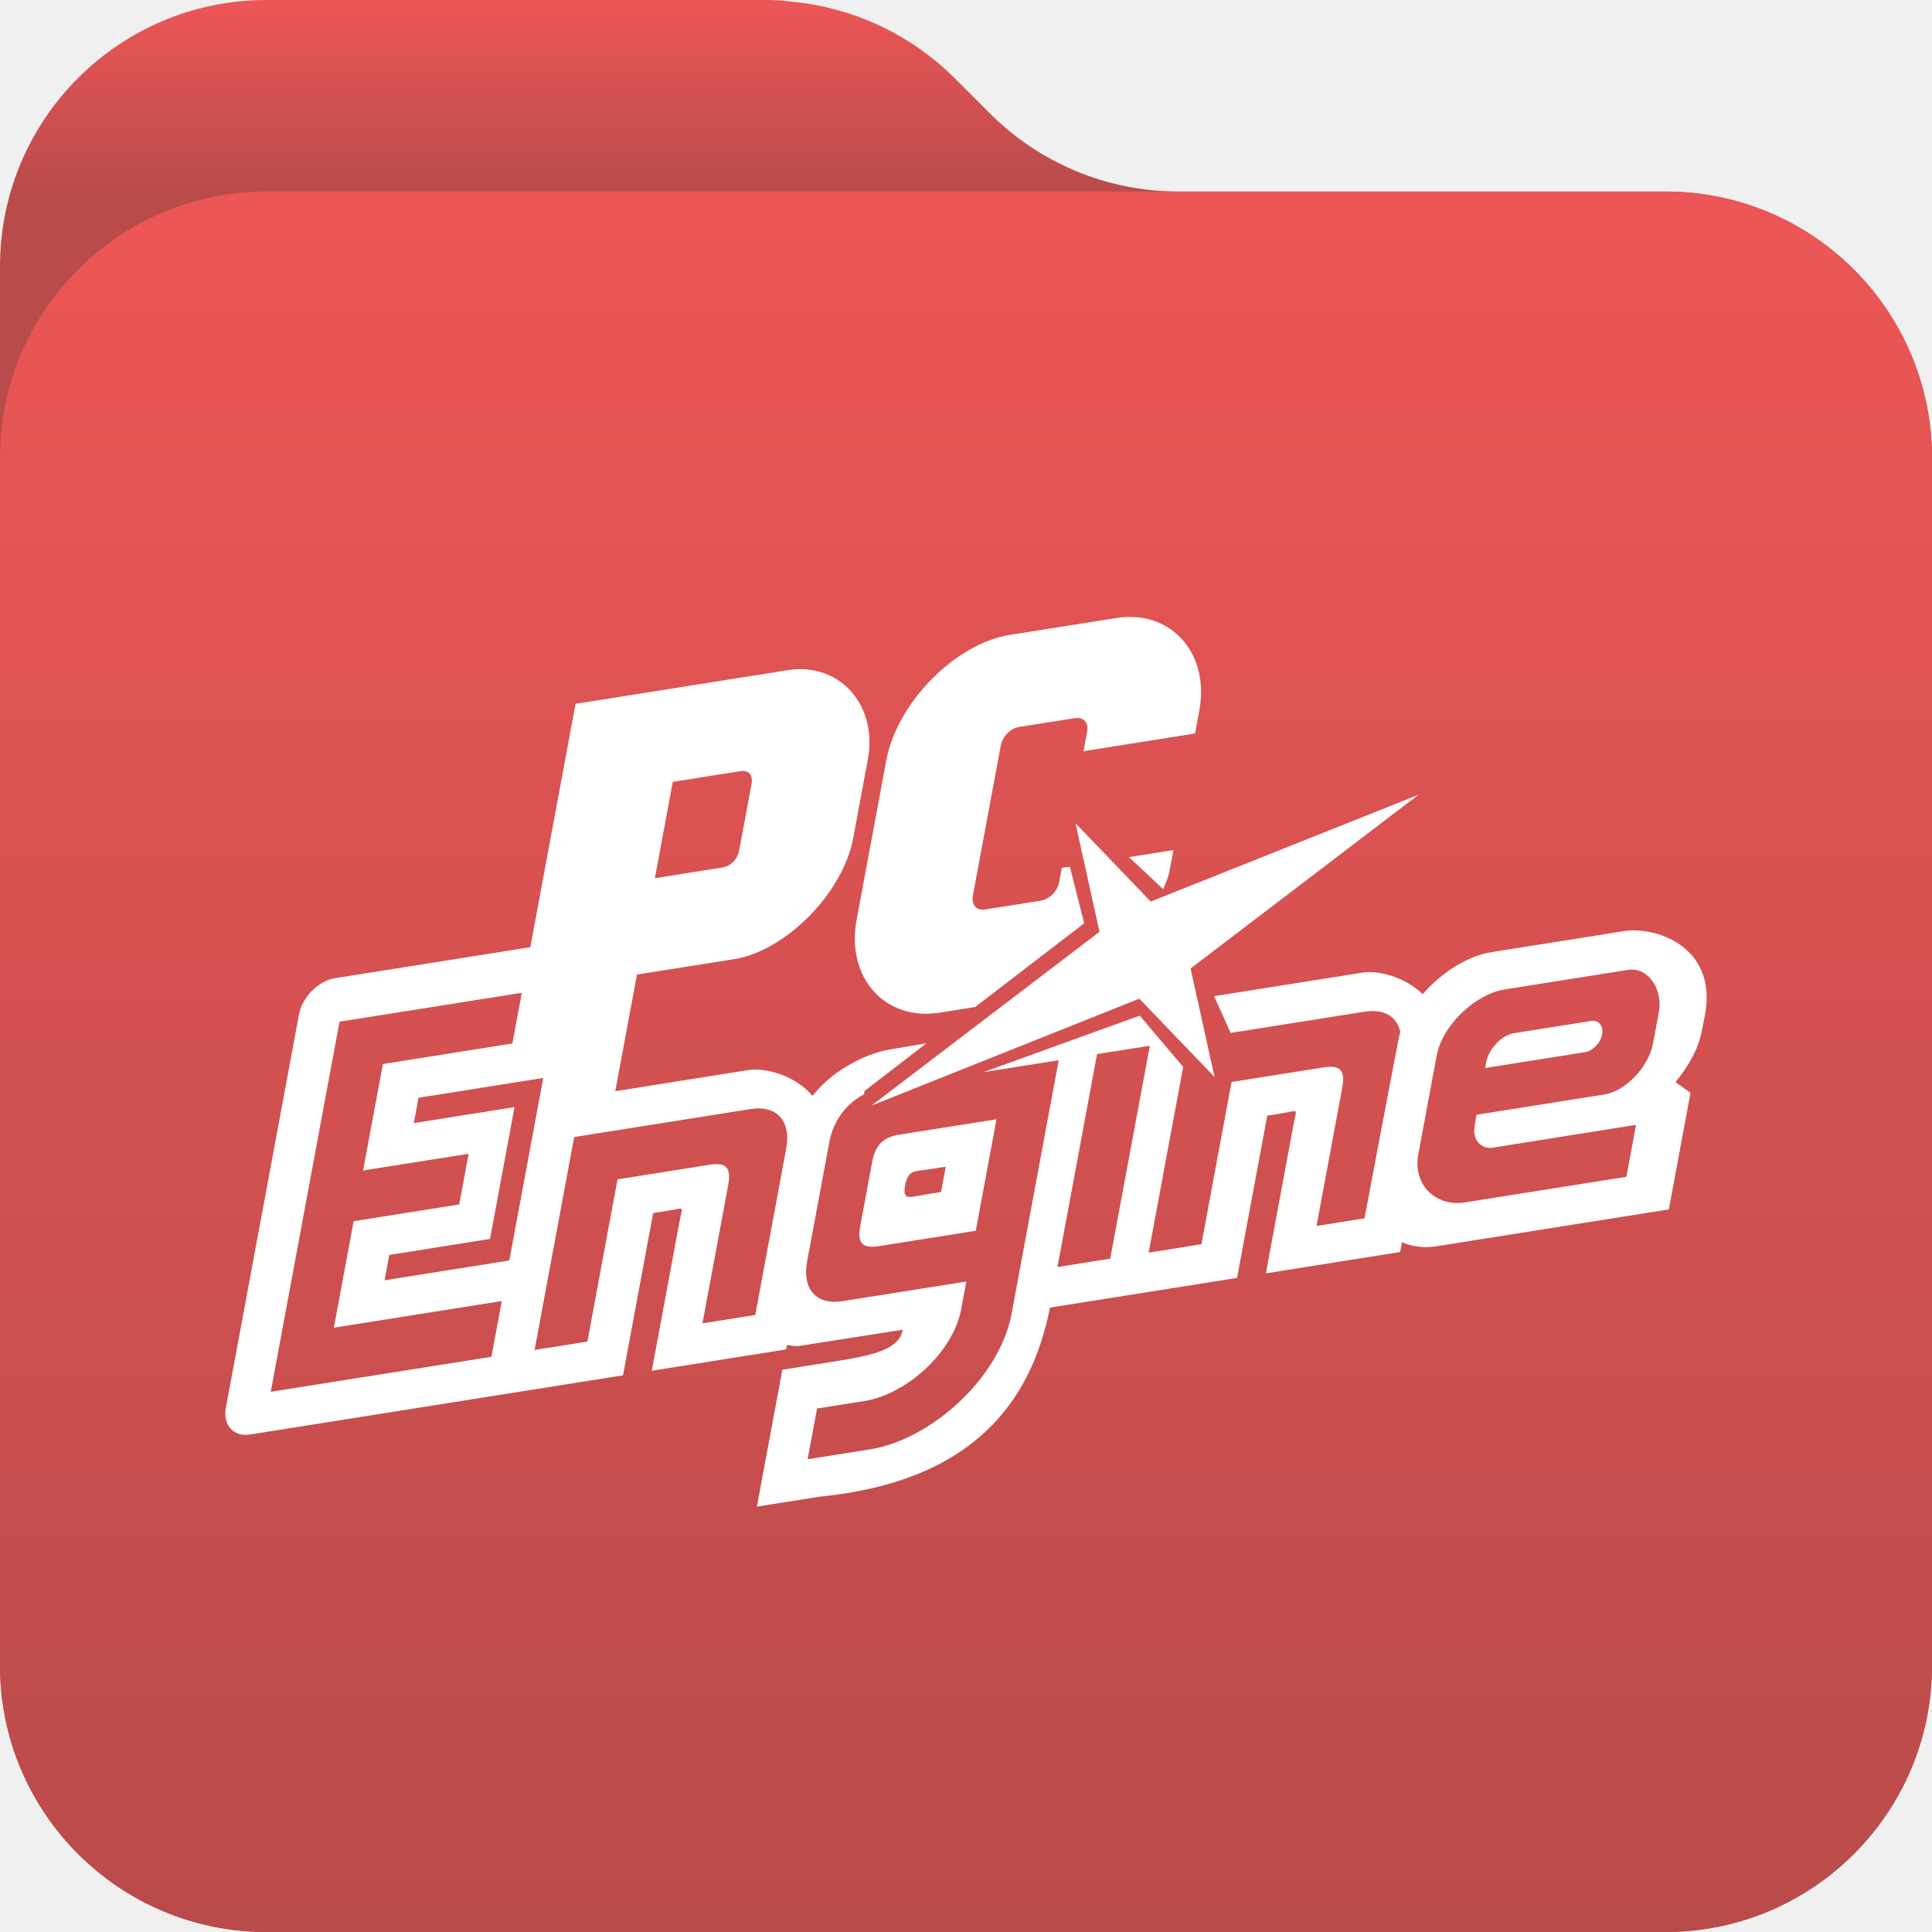
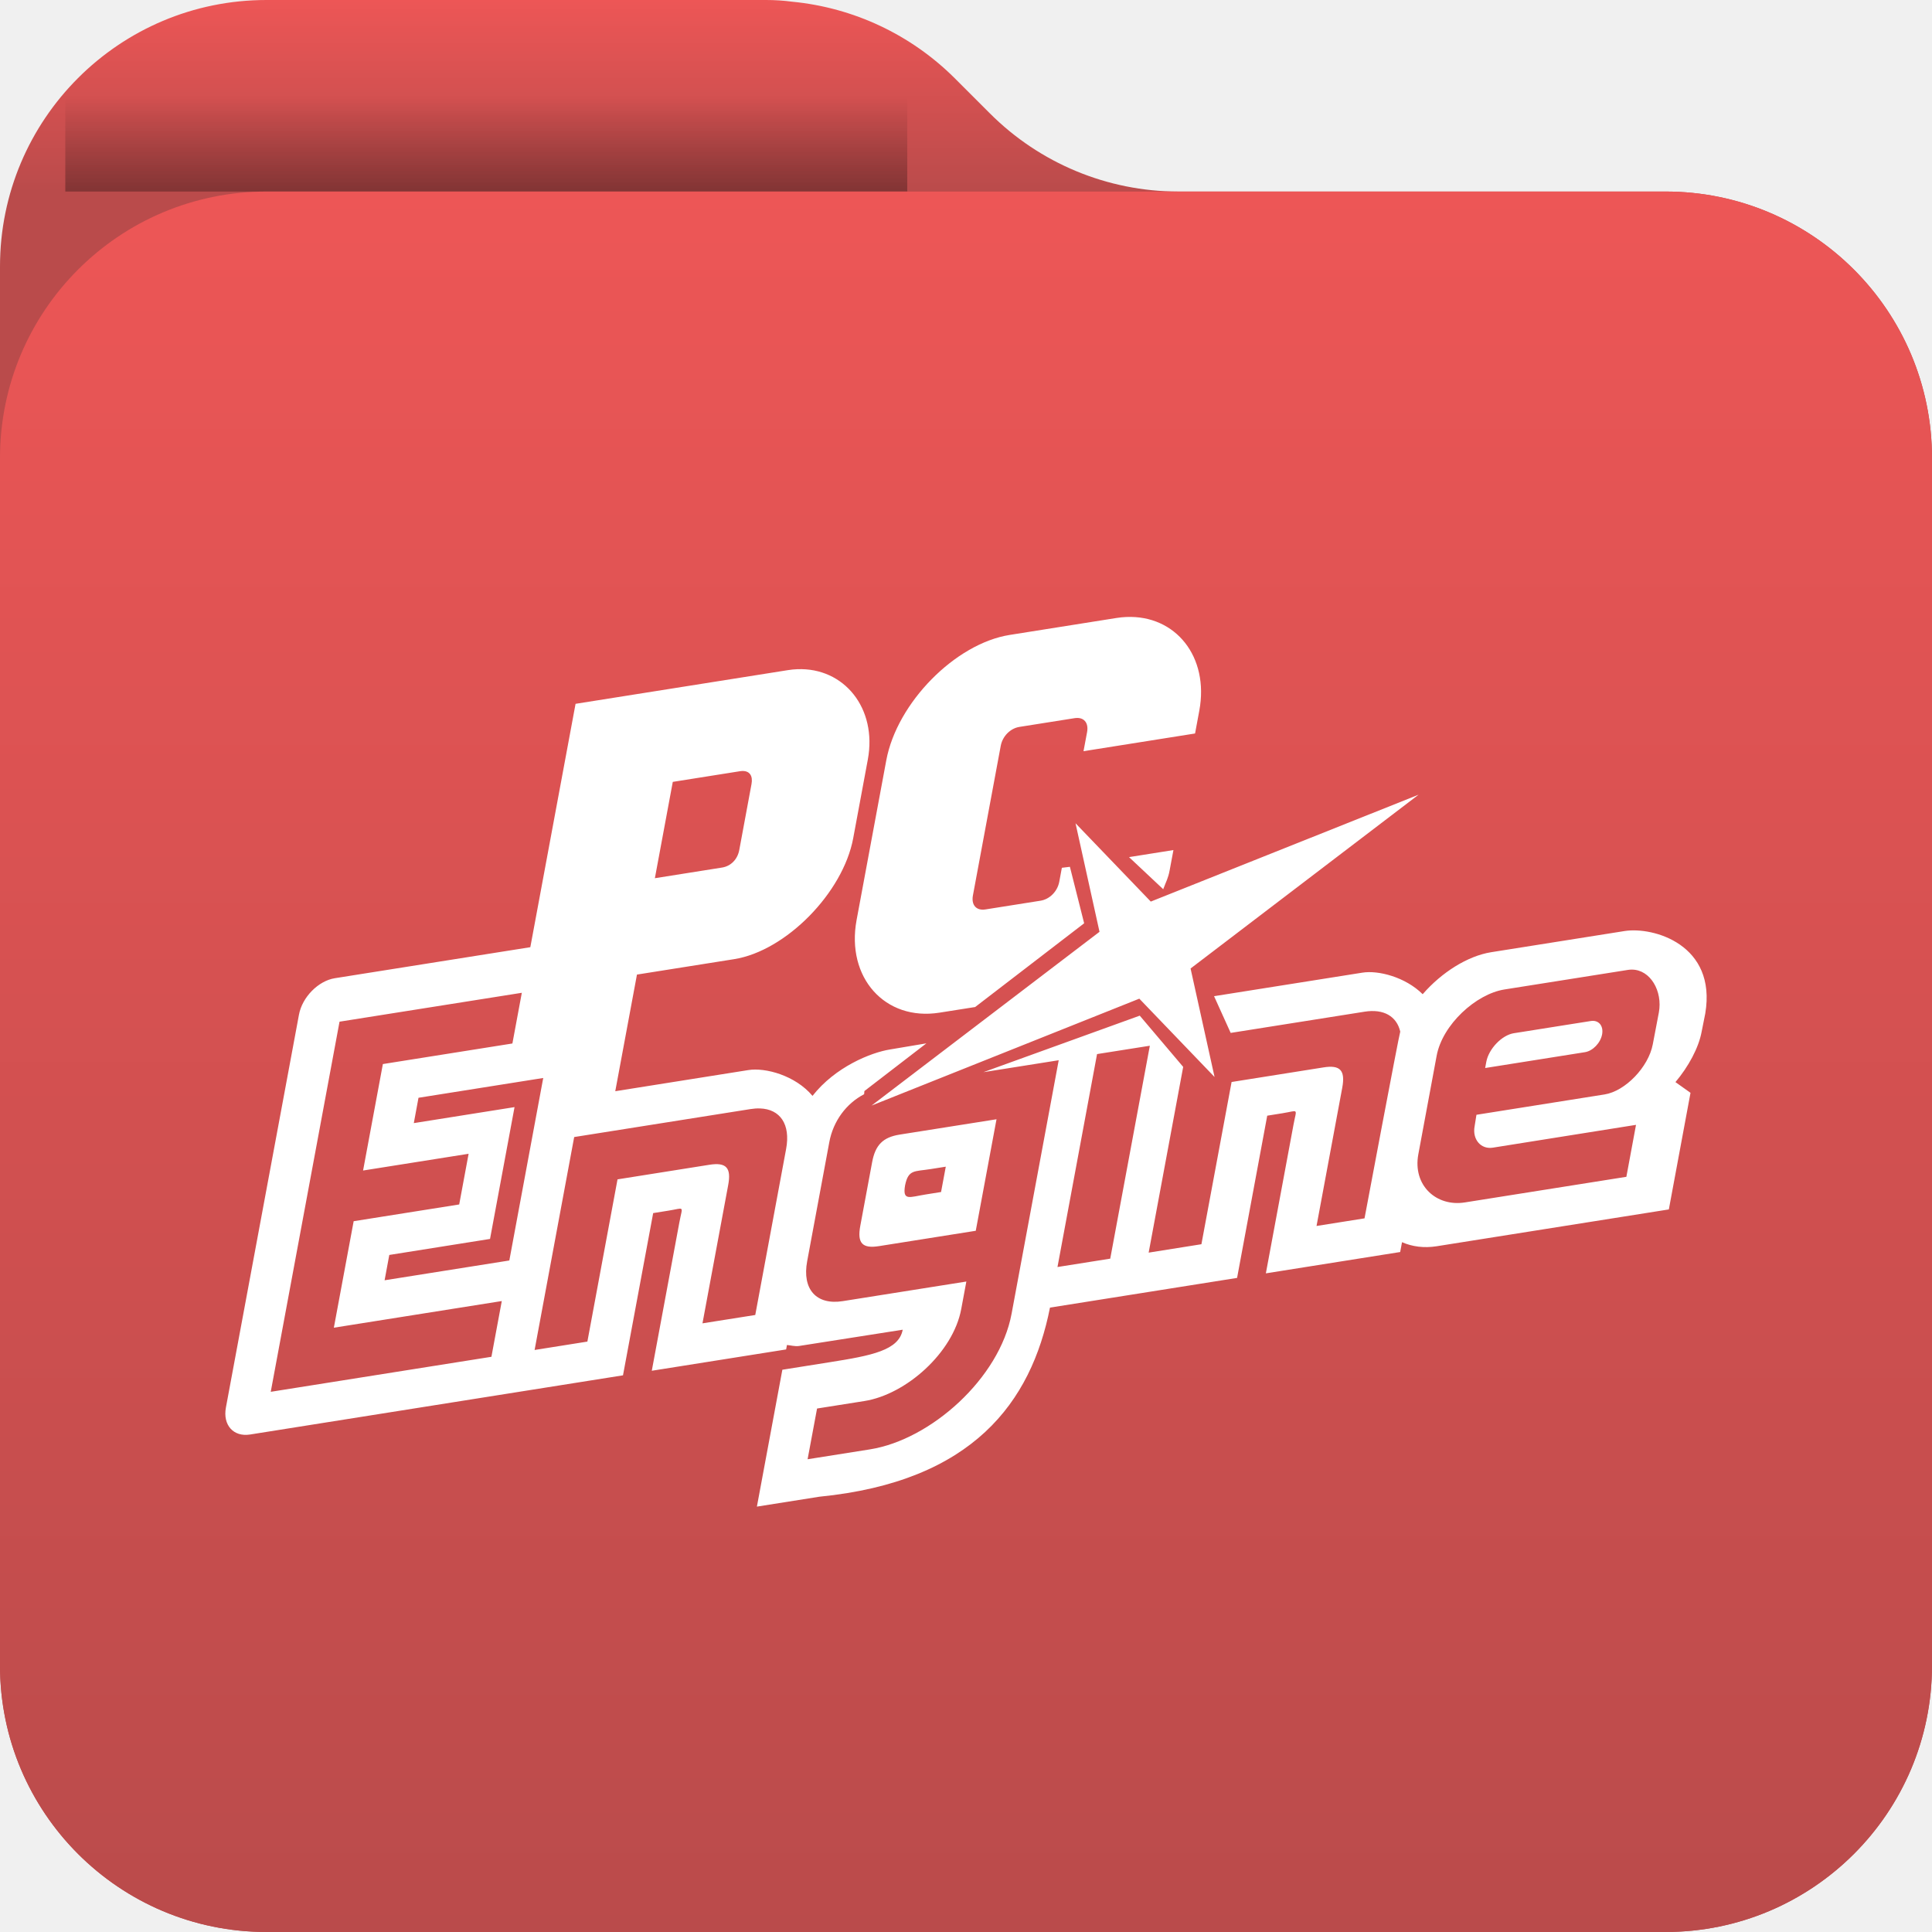
- <svg xmlns="http://www.w3.org/2000/svg" width="512" height="512" viewBox="0 0 135.467 135.467" version="1.1" id="svg1" xml:space="preserve">
+ <svg xmlns="http://www.w3.org/2000/svg" xmlns:xlink="http://www.w3.org/1999/xlink" width="512" height="512" viewBox="0 0 135.467 135.467" version="1.1" id="svg1" xml:space="preserve">
  <defs id="defs1">
-     <linearGradient id="folderBack" x1="55.033" y1="6.35" x2="55.033" y2="18.521" gradientUnits="userSpaceOnUse">
-       <stop offset="0" style="stop-color:#ed5656;stop-opacity:1" />
-       <stop offset="1" style="stop-color:#ba4b4b;stop-opacity:1" />
+     <linearGradient id="linearGradient17">
+       <stop style="stop-color:#e5e5e5;stop-opacity:1;" offset="0" id="stop17" />
+       <stop style="stop-color:#a8a8a8;stop-opacity:1;" offset="1" id="stop18" />
    </linearGradient>
-     <linearGradient id="folderFront" x1="67.733" y1="18.521" x2="67.733" y2="129.117" gradientUnits="userSpaceOnUse">
-       <stop offset="0" style="stop-color:#ed5656;stop-opacity:1" />
-       <stop offset="1" style="stop-color:#ba4b4b;stop-opacity:1" />
+     <linearGradient id="linearGradient15">
+       <stop style="stop-color:#e5e5e5;stop-opacity:1;" offset="0" id="stop15" />
+       <stop style="stop-color:#a8a8a8;stop-opacity:1;" offset="1" id="stop16" />
+     </linearGradient>
+     <linearGradient xlink:href="#linearGradient15" id="linearGradient16" x1="55.033" y1="6.35" x2="55.033" y2="18.521" gradientUnits="userSpaceOnUse" />
+     <linearGradient xlink:href="#linearGradient17" id="linearGradient18" x1="67.733" y1="18.521" x2="67.733" y2="129.117" gradientUnits="userSpaceOnUse" />
+     <linearGradient data-orig="e53535,a82727" x1="55.033" y1="6.35" x2="55.033" y2="18.521" gradientUnits="userSpaceOnUse" id="linearGradient16_tint">
+       <stop style="stop-color:#ed5656;stop-opacity:1;" offset="0" />
+       <stop style="stop-color:#ba4b4b;stop-opacity:1;" offset="1" />
+     </linearGradient>
+     <linearGradient data-orig="e53535,a82727" x1="67.733" y1="18.521" x2="67.733" y2="129.117" gradientUnits="userSpaceOnUse" id="linearGradient18_tint">
+       <stop style="stop-color:#ed5656;stop-opacity:1;" offset="0" />
+       <stop style="stop-color:#ba4b4b;stop-opacity:1;" offset="1" />
+     </linearGradient>
+     <linearGradient id="tabShade" x1="0" y1="12.521" x2="0" y2="18.521" gradientUnits="userSpaceOnUse">
+       <stop offset="0" style="stop-color:#000000;stop-opacity:0" />
+       <stop offset="1" style="stop-color:#000000;stop-opacity:0.3" />
    </linearGradient>
  </defs>
  <g id="layer1">
-     <g id="folder" transform="matrix(1.103449,0,0,1.103449,-7.006964,-7.006964)">
-       <path id="folder-back" d="M 23.283,6.35 C 13.931,6.35 6.35,13.931 6.35,23.283 v 88.9 c -4.4e-6,9.352 7.581,16.933 16.933,16.933 h 88.9 c 9.352,0 16.933,-7.581 16.933,-16.933 V 35.454 c 0,-9.352 -7.581,-16.933 -16.933,-16.933 H 81.206 c -4.482,-0.007 -8.778,-1.79 -11.947,-4.959 h -5.17e-4 L 67.006,11.31 C 64.233,8.55 60.589,6.836 56.694,6.459 56.144,6.386 55.589,6.35 55.033,6.35 h -0.009 z" style="display:inline;fill:url(#folderBack)" />
-       <path id="folder-front" d="m 23.283,18.521 c -9.352,-1e-6 -16.933,7.581 -16.933,16.933 v 76.729 c -4.4e-6,9.352 7.581,16.933 16.933,16.933 h 88.9 c 9.352,0 16.933,-7.581 16.933,-16.933 V 35.454 c 0,-9.352 -7.581,-16.933 -16.933,-16.933 z" style="display:inline;fill:url(#folderFront)" />
+     <g id="g50" transform="matrix(1.103449,0,0,1.103449,-7.006964,-7.006964)">
+       <path id="path46" style="display:inline;fill:url(#linearGradient16_tint);stroke-width:11.943;paint-order:stroke fill markers" d="M 23.283,6.35 C 13.931,6.35 6.35,13.931 6.35,23.283 v 88.9 c -4.4e-6,9.352 7.581,16.933 16.933,16.933 h 88.9 c 9.352,0 16.933,-7.581 16.933,-16.933 V 35.454 c 0,-9.352 -7.581,-16.933 -16.933,-16.933 H 81.206 c -4.482,-0.007 -8.778,-1.79 -11.947,-4.959 h -5.17e-4 L 67.006,11.31 C 64.233,8.55 60.589,6.836 56.694,6.459 56.144,6.386 55.589,6.35 55.033,6.35 h -0.009 z" />
+       <rect id="tab-shade" x="10.5" y="12.521" width="53.5" height="6" style="fill:url(#tabShade)" />
+       <path id="path50" style="display:inline;fill:url(#linearGradient18_tint);stroke-width:11.943;paint-order:stroke fill markers" d="m 23.283,18.521 c -9.352,-1e-6 -16.933,7.581 -16.933,16.933 v 76.729 c -4.4e-6,9.352 7.581,16.933 16.933,16.933 h 88.9 c 9.352,0 16.933,-7.581 16.933,-16.933 V 35.454 c 0,-9.352 -7.581,-16.933 -16.933,-16.933 z" />
    </g>
    <path id="path2-1" d="m 78.982,43.261 c -0.23,0.01 -0.464,0.033 -0.703,0.071 l -7.483,1.188 c -3.816,0.606 -7.903,4.757 -8.652,8.791 l -2.082,11.198 c -0.749,4.034 1.994,7.102 5.813,6.496 l 2.501,-0.395 7.642,-5.871 -0.999,-3.96 -0.564,0.068 -0.181,0.976 c -0.126,0.677 -0.669,1.228 -1.308,1.331 l -3.869,0.613 c -0.639,0.102 -1.004,-0.307 -0.878,-0.983 l 1.95,-10.487 c 0.125,-0.674 0.669,-1.226 1.307,-1.328 l 3.87,-0.613 c 0.638,-0.102 1.003,0.307 0.877,0.981 l -0.25,1.335 7.822,-1.242 0.297,-1.599 c 0.703,-3.782 -1.664,-6.714 -5.11,-6.569 z m -23.072,3.661 c -0.219,0.009 -0.442,0.031 -0.668,0.067 L 40.357,49.35 37.185,66.415 23.478,68.59 c -1.16,0.184 -2.288,1.328 -2.515,2.554 l -5.123,27.551 c -0.227,1.227 0.529,2.072 1.689,1.89 l 26.154,-4.151 2.116,-11.375 1.065,-0.17 c 1.172,-0.184 0.999,-0.394 0.772,0.82 l -1.934,10.405 9.42,-1.495 0.057,-0.311 c 0.241,0.018 0.563,0.111 0.844,0.069 l 7.273,-1.141 c -0.27,1.451 -2.186,1.815 -5.111,2.278 l -3.328,0.529 -1.785,9.597 4.373,-0.693 c 10.767,-1.063 14.863,-6.627 16.177,-13.261 l 13.119,-2.082 2.114,-11.375 1.067,-0.171 c 1.169,-0.185 0.997,-0.397 0.772,0.818 l -1.935,10.408 9.418,-1.495 0.129,-0.69 c 0.711,0.314 1.541,0.424 2.421,0.286 l 16.288,-2.583 1.519,-8.176 -1.056,-0.752 c 0.915,-1.083 1.628,-2.409 1.834,-3.521 l 0.257,-1.289 c 0.812,-4.823 -3.634,-6.103 -5.663,-5.781 l -9.347,1.483 c -1.655,0.263 -3.478,1.417 -4.804,2.945 -1.227,-1.215 -3.12,-1.687 -4.221,-1.512 l -10.407,1.651 1.165,2.575 9.385,-1.487 c 1.353,-0.216 2.257,0.325 2.505,1.396 -0.1,0.284 -2.505,13.094 -2.505,13.094 l -3.365,0.534 1.804,-9.698 c 0.223,-1.214 -0.144,-1.607 -1.312,-1.421 l -6.448,1.024 -2.116,11.375 -3.699,0.589 2.421,-13.024 -3.045,-3.592 -10.962,3.963 5.195,-0.824 0.084,-0.012 -3.304,17.773 c -0.839,4.515 -5.657,8.833 -9.93,9.511 l -4.373,0.693 0.663,-3.557 3.326,-0.526 c 2.924,-0.466 6.217,-3.392 6.784,-6.453 l 0.358,-1.925 -8.662,1.374 c -1.857,0.295 -2.865,-0.833 -2.5,-2.795 l 1.553,-8.355 c 0.275,-1.485 1.201,-2.717 2.441,-3.358 l 0.02,-0.223 4.346,-3.344 -2.538,0.427 c -1.351,0.213 -3.855,1.226 -5.447,3.256 -1.203,-1.436 -3.308,-1.998 -4.494,-1.81 l -9.336,1.483 1.521,-8.178 6.812,-1.081 c 3.626,-0.574 7.638,-4.652 8.351,-8.482 l 1.024,-5.511 c 0.668,-3.593 -1.659,-6.466 -4.94,-6.338 z m -3.81,7.138 c 0.473,0.011 0.7,0.352 0.593,0.922 l -0.858,4.623 c -0.123,0.654 -0.59,1.128 -1.208,1.226 l -4.709,0.747 1.256,-6.755 4.709,-0.747 c 0.077,-0.012 0.15,-0.018 0.217,-0.016 z m 47.367,1.662 -18.777,7.495 -5.277,-5.492 1.682,7.611 -15.986,12.185 18.777,-7.497 5.276,5.493 -1.682,-7.608 z m -17.189,3.882 -3.113,0.495 2.397,2.251 c 0.204,-0.549 0.346,-0.758 0.45,-1.322 z m 32.131,8.382 c 1.312,-0.006 2.184,1.518 1.905,3.012 l -0.424,2.223 c -0.298,1.594 -1.926,3.288 -3.383,3.519 l -8.982,1.426 -0.129,0.806 c -0.171,0.916 0.438,1.633 1.278,1.499 l 10.039,-1.599 -0.676,3.643 -11.325,1.796 c -2,0.317 -3.667,-1.192 -3.262,-3.377 l 1.284,-6.907 c 0.407,-2.184 2.754,-4.33 4.754,-4.648 l 8.653,-1.371 c 0.091,-0.015 0.181,-0.022 0.268,-0.022 z m -77.82,1.626 -0.661,3.555 -9.082,1.442 -1.388,7.465 7.4,-1.174 -0.66,3.554 -7.4,1.174 -1.389,7.467 11.775,-1.869 -0.727,3.909 -15.473,2.455 4.823,-25.952 z m 75.051,1.969 c -0.033,0.002 -0.067,0.005 -0.101,0.011 l -1.797,0.284 -2.867,0.456 -0.727,0.114 c -0.841,0.134 -1.762,1.093 -1.933,2.01 l -0.079,0.431 6.997,-1.111 c 0.552,-0.089 1.091,-0.647 1.203,-1.251 0.103,-0.566 -0.202,-0.968 -0.696,-0.944 z m -31.016,1.743 -2.777,14.93 -3.699,0.586 2.774,-14.928 0.085,-0.016 z m -42.534,2.261 -2.377,12.797 -8.746,1.388 0.329,-1.776 7.064,-1.123 1.718,-9.243 -7.063,1.122 0.329,-1.777 z m 15.187,2.135 c 1.432,0.044 2.164,1.121 1.844,2.84 l -2.164,11.644 -3.701,0.585 1.803,-9.695 C 51.287,81.879 50.919,81.485 49.747,81.67 l -6.448,1.024 -2.113,11.375 -3.701,0.588 2.775,-14.929 0.086,-0.015 12.276,-1.947 c 0.232,-0.037 0.451,-0.052 0.656,-0.045 z m 16.596,0.76 -6.784,1.074 c -1.172,0.186 -1.713,0.722 -1.938,1.939 l -0.829,4.458 c -0.227,1.218 0.141,1.61 1.312,1.424 l 6.784,-1.076 z m -3.557,3.325 -0.331,1.776 -1.065,0.17 c -1.144,0.181 -1.648,0.488 -1.459,-0.632 0.229,-1.128 0.647,-0.964 1.791,-1.146 z" style="fill:#ffffff;stroke-width:0.227" />
  </g>
</svg>
